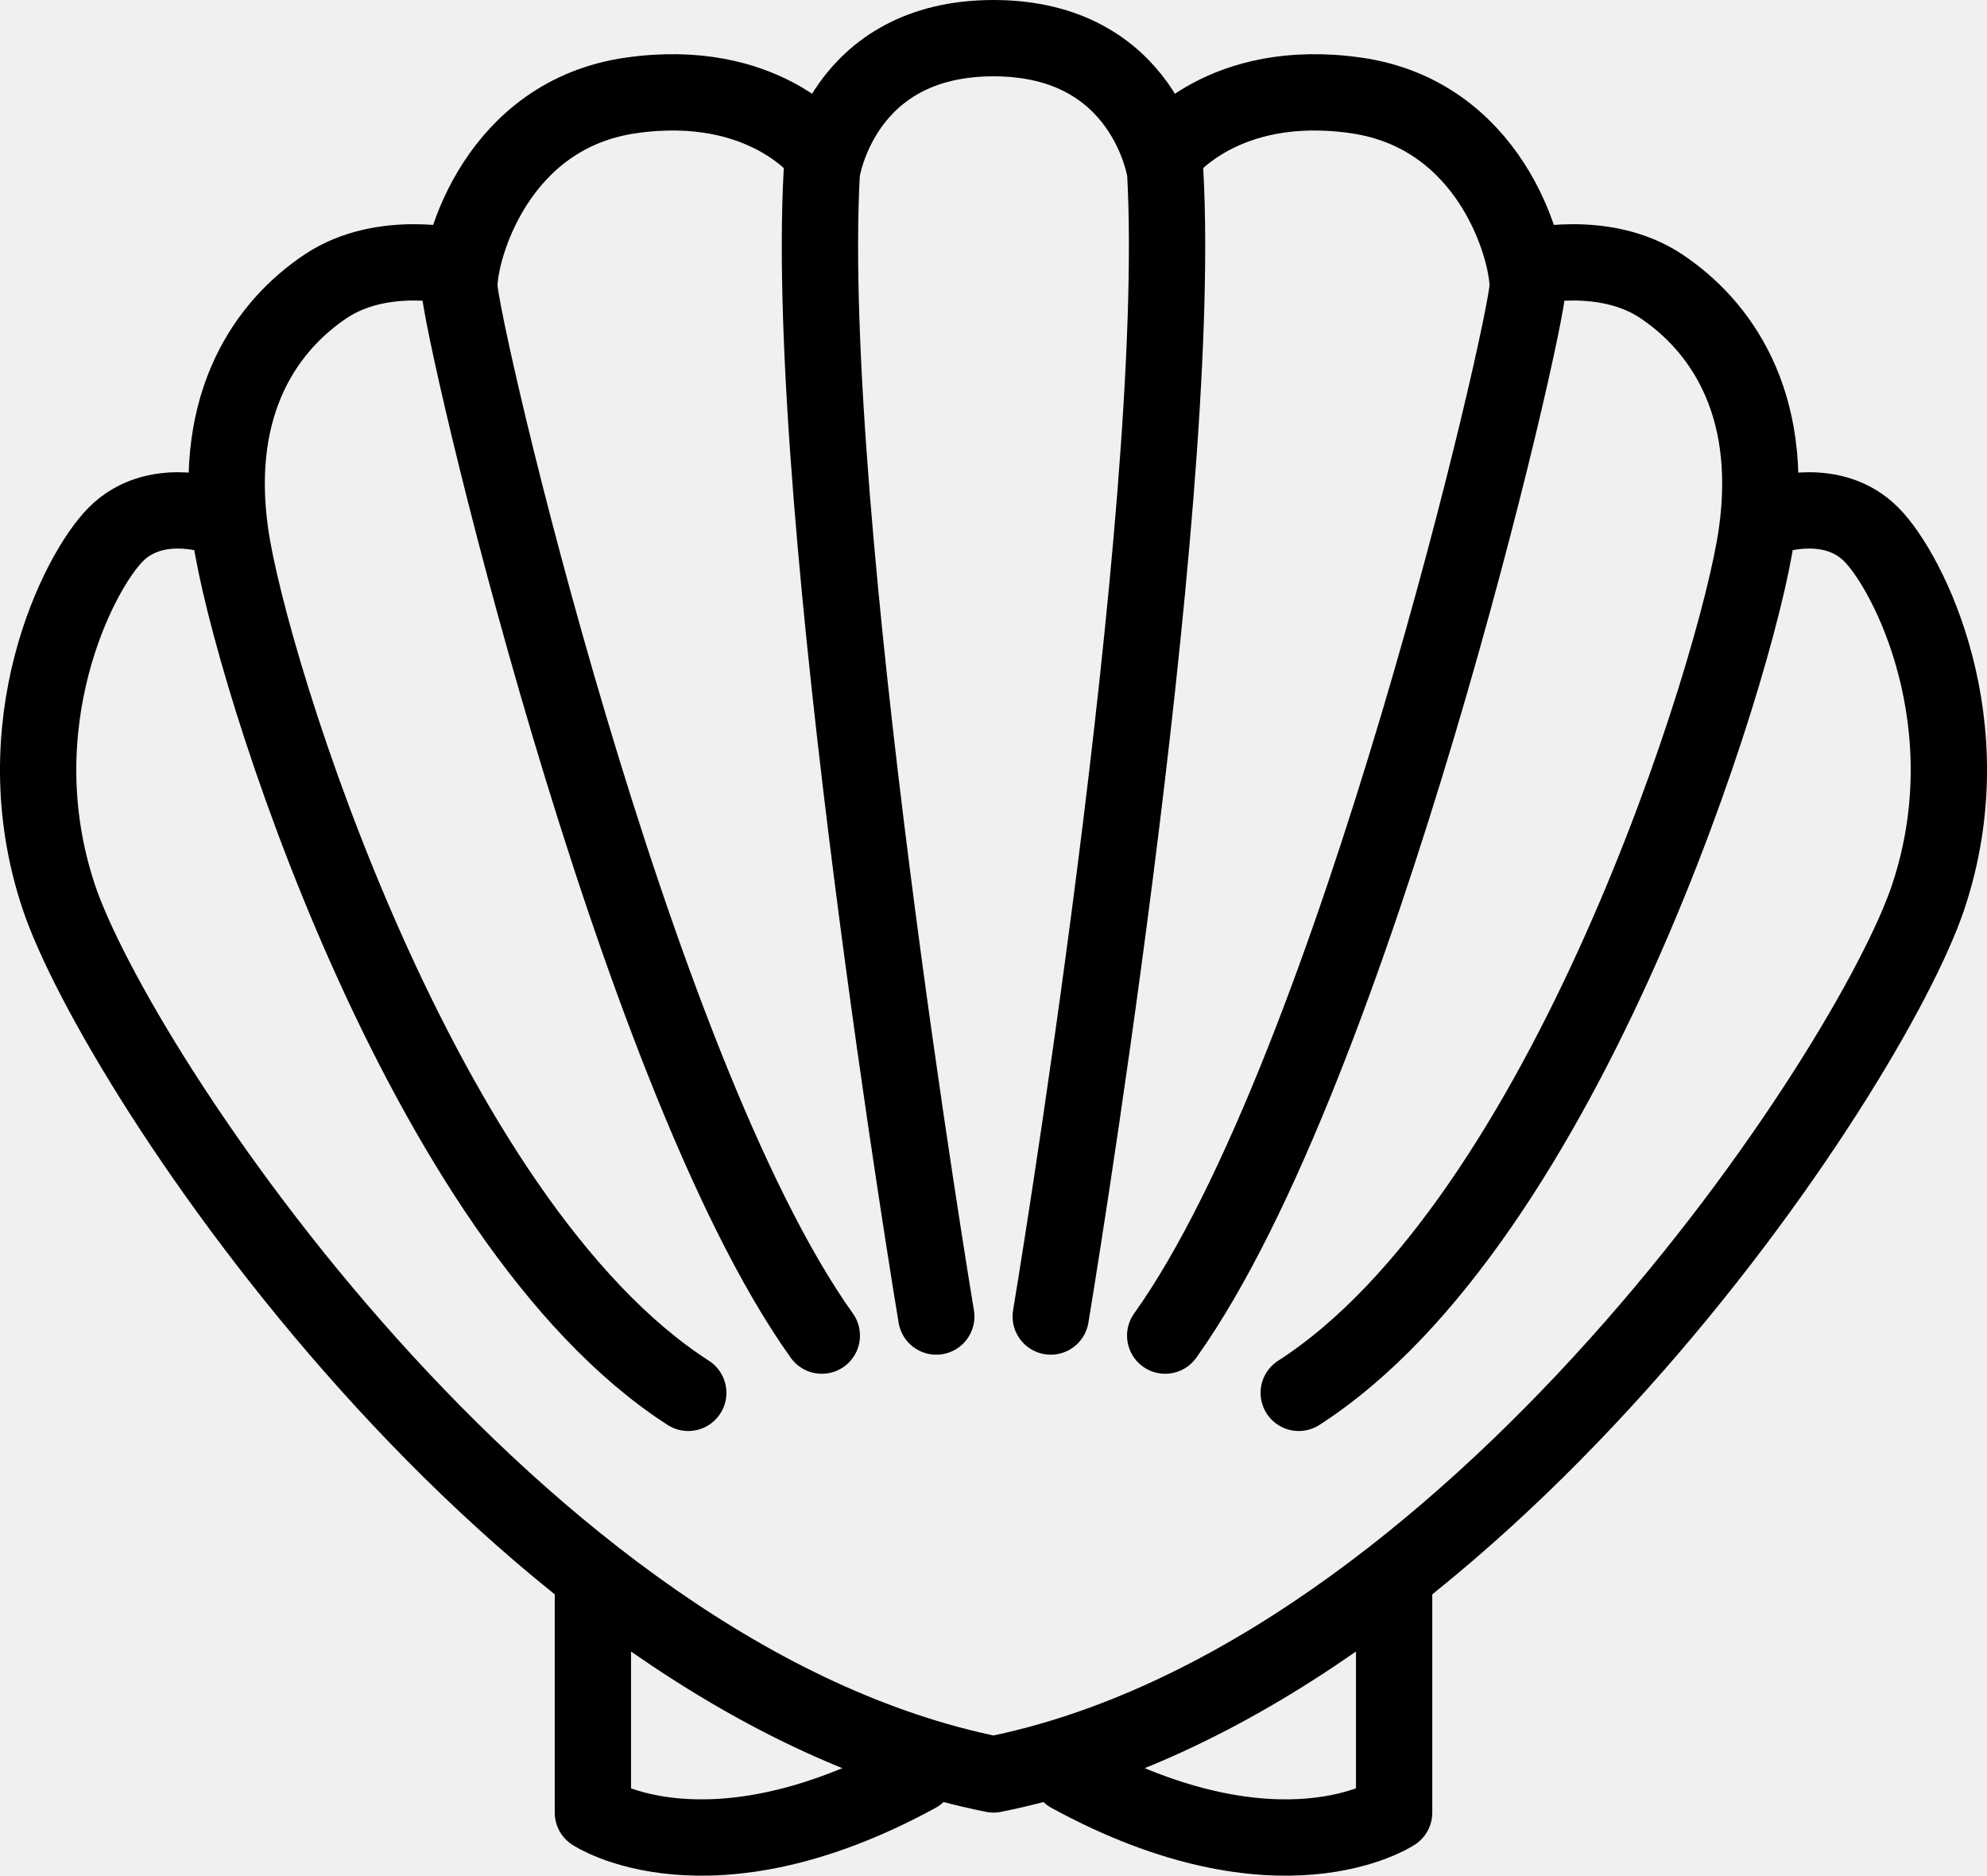
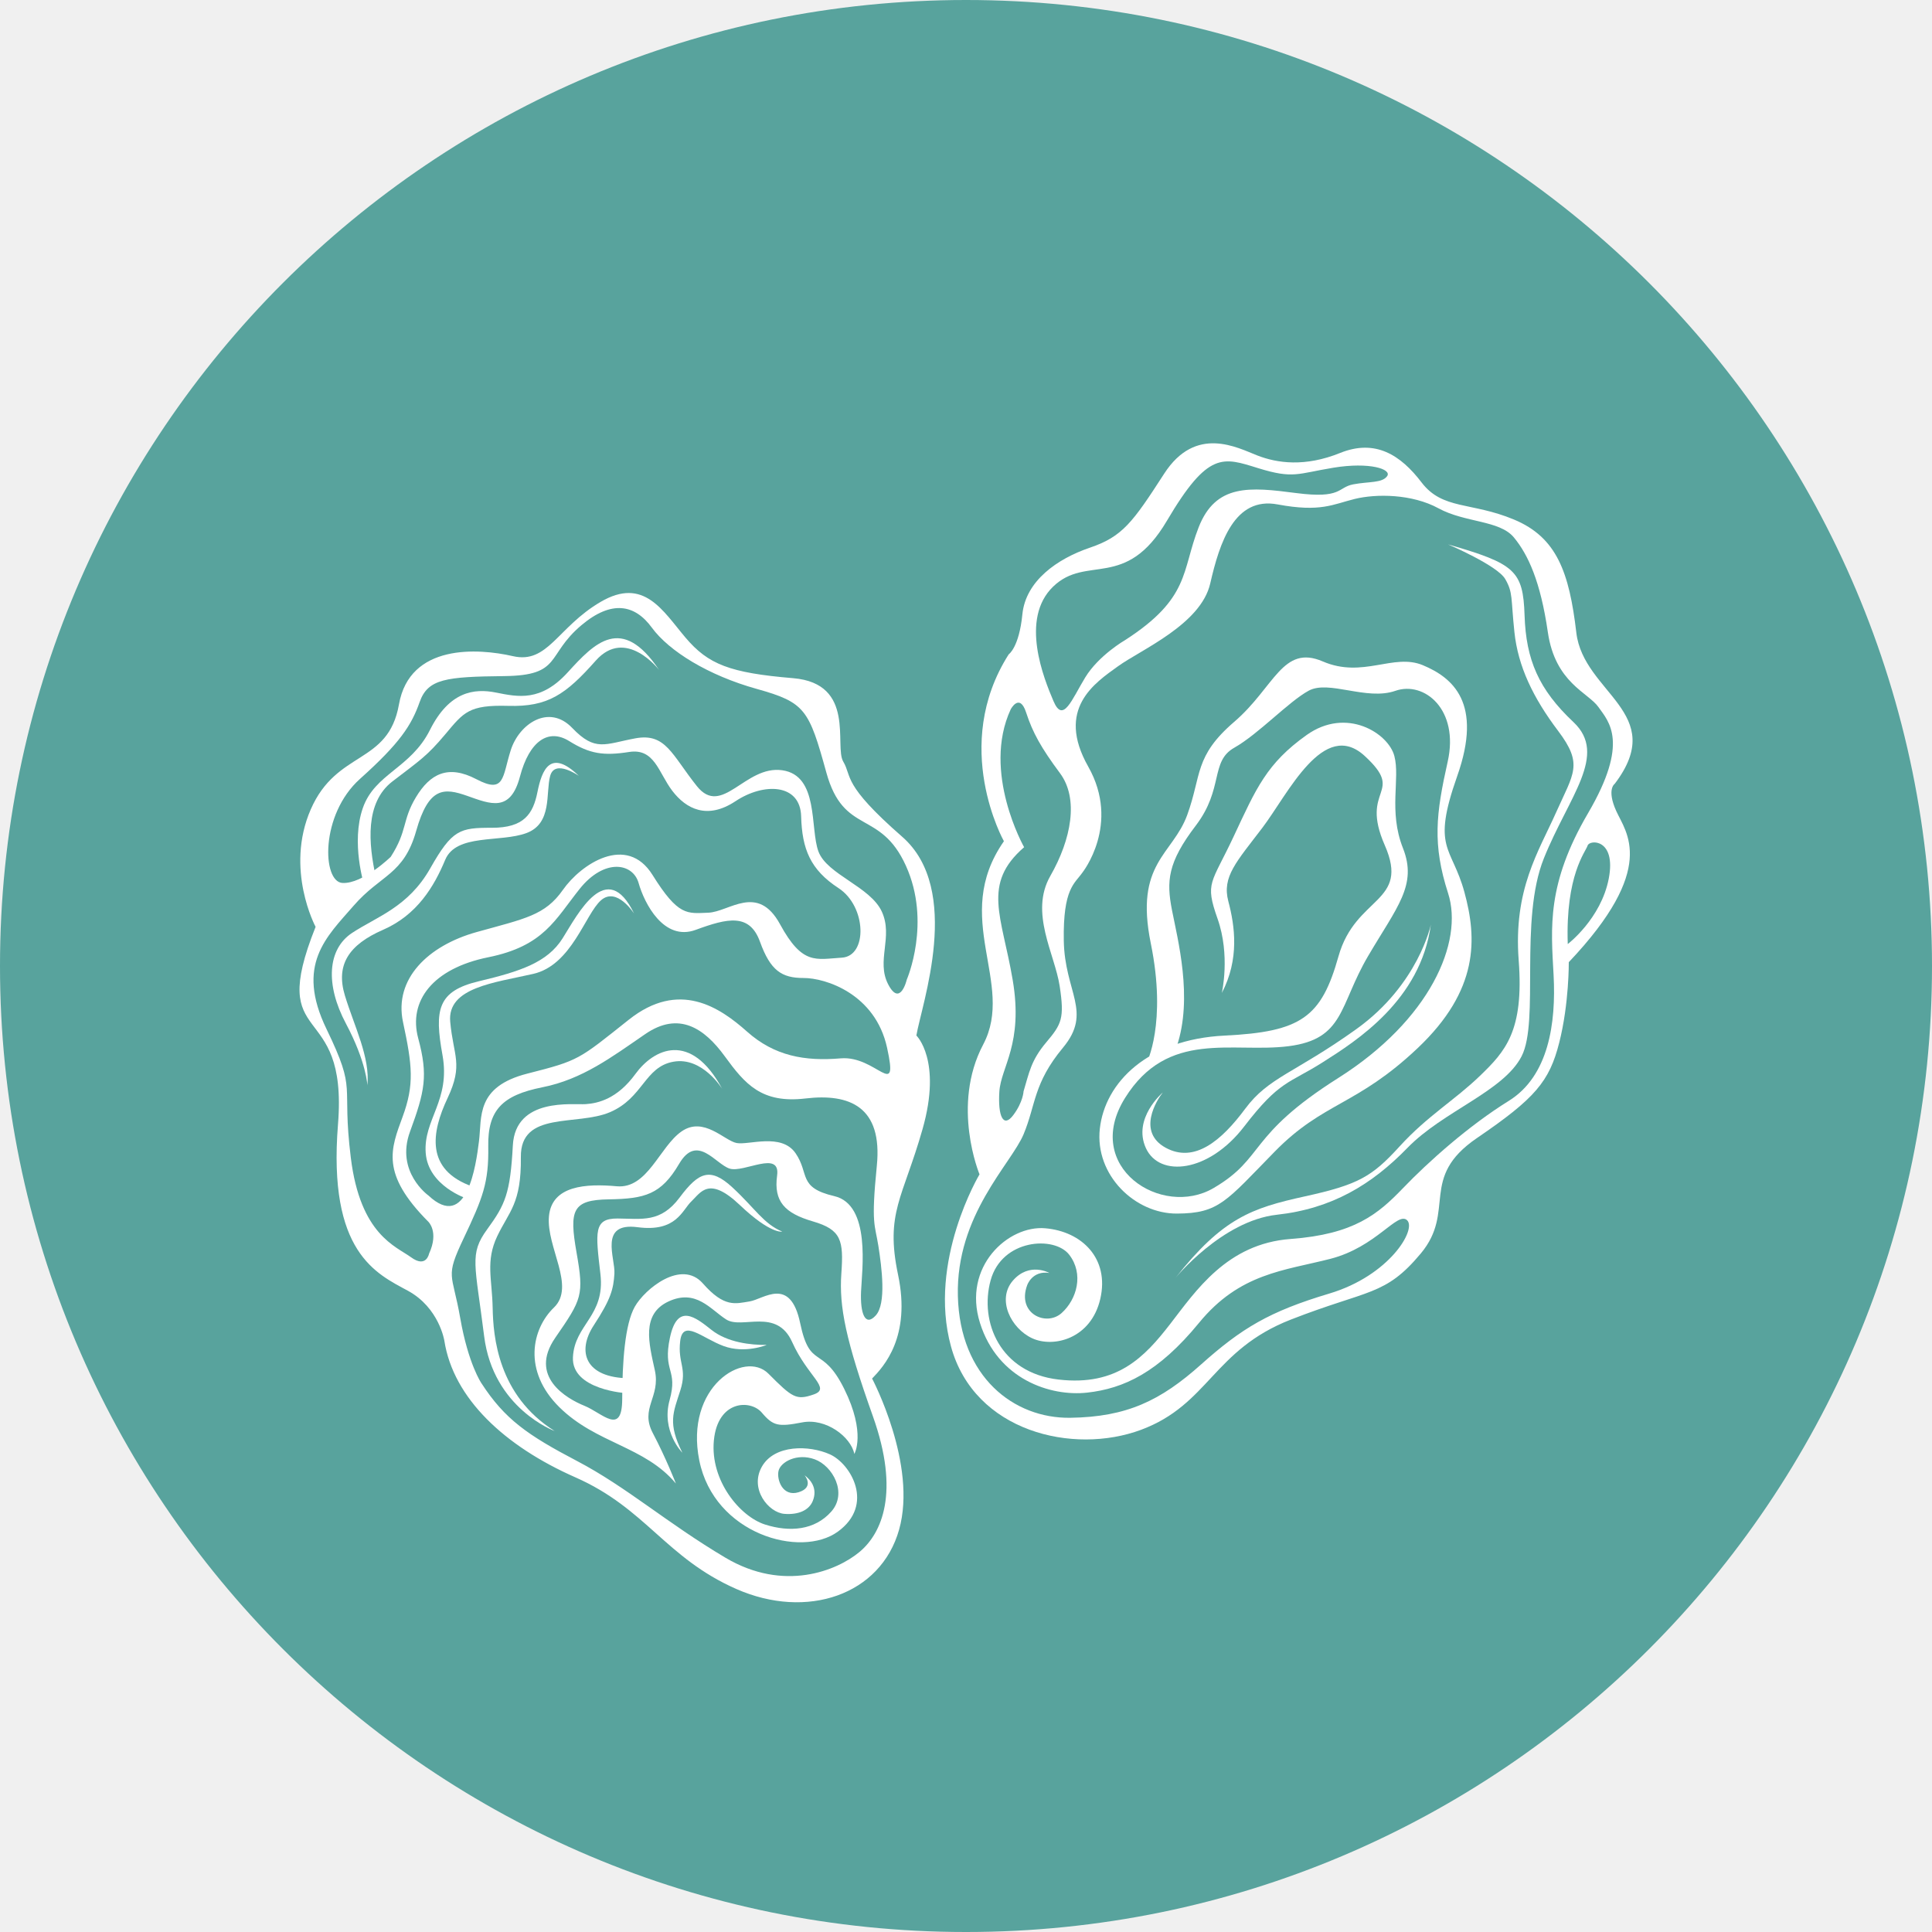
- <svg xmlns="http://www.w3.org/2000/svg" version="1.1" id="svg3719" width="138.874" height="131.073" viewBox="0 0 138.874 131.073">
-   <defs id="defs3723" />
-   <g id="g3727" transform="matrix(1.333333,0,0,-1.333333,-291.2294,604.8187)">
-     <g id="g3729" transform="scale(0.1)">
-       <path d="m 2615,4456.14 c 0,0 -30,40 -100,30 -70,-10 -90,-80 -90,-100 0,-20 90,-410 190,-550" style="fill:none;stroke:#000000;stroke-width:40;stroke-linecap:round;stroke-linejoin:round;stroke-miterlimit:10;stroke-dasharray:none;stroke-opacity:1" id="path4087" />
-       <path d="m 2425,4396.14 c 0,0 -40,10 -70,-10 -30,-20 -60,-60 -50,-130 10,-70 100,-360 240,-450" style="fill:none;stroke:#000000;stroke-width:40;stroke-linecap:round;stroke-linejoin:round;stroke-miterlimit:10;stroke-dasharray:none;stroke-opacity:1" id="path4089" />
-       <path d="m 2495,3706.14 v -120 c 0,0 60,-40 170,20" style="fill:none;stroke:#000000;stroke-width:40;stroke-linecap:round;stroke-linejoin:round;stroke-miterlimit:10;stroke-dasharray:none;stroke-opacity:1" id="path4091" />
-       <path d="m 2735,3846.14 c 0,0 70,420 60,600 0,0 -10,70 -90,70 -80,0 -90,-70 -90,-70 -10,-180 60,-600 60,-600" style="fill:none;stroke:#000000;stroke-width:40;stroke-linecap:round;stroke-linejoin:round;stroke-miterlimit:10;stroke-dasharray:none;stroke-opacity:1" id="path4093" />
-       <path d="m 2795,4456.14 c 0,0 30,40 100,30 70,-10 90,-80 90,-100 0,-20 -90,-410 -190,-550" style="fill:none;stroke:#000000;stroke-width:40;stroke-linecap:round;stroke-linejoin:round;stroke-miterlimit:10;stroke-dasharray:none;stroke-opacity:1" id="path4095" />
-       <path d="m 2985,4396.14 c 0,0 40,10 70,-10 30,-20 60,-60 50,-130 -10,-70 -100,-360 -240,-450" style="fill:none;stroke:#000000;stroke-width:40;stroke-linecap:round;stroke-linejoin:round;stroke-miterlimit:10;stroke-dasharray:none;stroke-opacity:1" id="path4097" />
-       <path d="m 3115,4266.14 c 0,0 30,10 50,-10 20,-20 60,-100 30,-190 -30,-90 -240,-410 -490,-460 -250,50 -460,370 -490,460 -30,90 10,170 30,190 20,20 50,10 50,10" style="fill:none;stroke:#000000;stroke-width:40;stroke-linecap:round;stroke-linejoin:round;stroke-miterlimit:10;stroke-dasharray:none;stroke-opacity:1" id="path4099" />
-       <path d="m 2915,3706.14 v -120 c 0,0 -60,-40 -170,20" style="fill:none;stroke:#000000;stroke-width:40;stroke-linecap:round;stroke-linejoin:round;stroke-miterlimit:10;stroke-dasharray:none;stroke-opacity:1" id="path4101" />
-     </g>
+ <svg xmlns="http://www.w3.org/2000/svg" width="500" zoomAndPan="magnify" viewBox="0 0 375 375" height="500" preserveAspectRatio="xMidYMid meet" version="1.0">
+   <defs>
+     <clipPath id="b94e909710">
+       <path d="M 187.5 0 C 83.945 0 0 83.945 0 187.5 C 0 291.055 83.945 375 187.5 375 C 291.055 375 375 291.055 375 187.5 C 375 83.945 291.055 0 187.5 0 Z M 187.5 0 " clip-rule="nonzero" />
+     </clipPath>
+     <clipPath id="86446c59c5">
+       <path d="M 58.133 115 L 181.633 115 L 181.633 311 L 58.133 311 Z M 58.133 115 " clip-rule="nonzero" />
+     </clipPath>
+     <clipPath id="ce8a035da0">
+       <path d="M 183.25 86.047 L 316.879 86.047 L 316.879 279.836 L 183.25 279.836 Z M 183.25 86.047 " clip-rule="nonzero" />
+     </clipPath>
+   </defs>
+   <g clip-path="url(#b94e909710)">
+     <rect x="-37.5" width="450" fill="#58a39d" y="-37.5" height="450" fill-opacity="1" />
  </g>
+   <g clip-path="url(#86446c59c5)">
+     <path fill="#ffffff" d="M 172.383 191.035 C 170.035 186.484 173.406 181.855 171.168 176.961 C 168.93 172.07 160.547 169.773 158.863 165.285 C 157.18 160.793 159.012 150.508 151.812 149.504 C 144.613 148.5 140.148 158.707 135.262 152.586 C 130.379 146.469 129.223 142.223 123.332 143.309 C 117.445 144.395 115.566 145.996 111.066 141.293 C 106.566 136.59 100.781 140.445 99.133 145.621 C 97.484 150.797 98.012 154.156 92.48 151.25 C 86.949 148.348 83.473 150.203 80.742 154.727 C 78.008 159.254 79.133 161.207 75.84 166.312 C 75.84 166.312 70.438 171.582 66.477 171.383 C 62.516 171.184 62.113 158.137 69.871 151.184 C 77.629 144.234 79.871 140.766 81.457 136.258 C 83.047 131.746 86.59 131.355 97.867 131.23 C 109.145 131.105 105.914 127.184 112.863 121.344 C 118.68 116.453 123.195 117.27 126.527 121.828 C 129.863 126.387 137.477 131.098 146.891 133.719 C 156.305 136.344 157.012 137.711 160.398 149.965 C 163.785 162.219 170.836 157.016 175.832 168.035 C 180.828 179.055 176.008 190.137 176.008 190.137 C 176.008 190.137 174.73 195.582 172.383 191.035 Z M 163.168 205.426 C 156.219 206.02 150.324 204.977 145 200.234 C 139.676 195.496 131.801 190.172 122.043 197.93 C 112.281 205.684 112.465 205.82 102.387 208.379 C 92.305 210.941 93.551 216.812 92.973 221.488 C 92.391 226.172 90.641 239.066 83.156 232.043 C 83.156 232.043 76.711 227.477 79.582 219.652 C 82.453 211.828 83.125 208.77 81.176 201.535 C 79.227 194.301 83.973 187.988 94.766 185.805 C 105.559 183.625 107.715 178.535 112.508 172.539 C 117.301 166.543 122.852 167.477 123.957 171.402 C 125.062 175.328 128.844 182.77 135.039 180.484 C 141.23 178.207 145.496 177.211 147.516 182.797 C 149.531 188.379 151.727 189.84 155.98 189.828 C 160.238 189.82 169.891 192.898 172.18 203.359 C 174.465 213.816 170.113 204.828 163.168 205.426 Z M 170.191 226.285 C 169.039 237.777 169.84 237.652 170.488 241.812 C 171.137 245.973 172.078 253.035 169.98 255.332 C 167.883 257.629 166.953 254.824 167.129 250.699 C 167.301 246.57 169.082 233.836 161.941 232.168 C 154.805 230.5 157.168 227.836 154.418 223.84 C 151.664 219.844 145.336 222.309 142.973 221.859 C 140.613 221.41 136.59 216.633 132.305 219.598 C 128.02 222.562 125.703 230.793 119.719 230.254 C 113.742 229.715 107.09 230.098 106.551 236.086 C 106.012 242.07 111.785 249.688 107.516 253.797 C 103.246 257.91 101.406 266.062 108.574 273.137 C 115.734 280.211 125.148 280.707 131.191 287.953 C 131.191 287.953 129.273 283.012 126.715 278.168 C 124.156 273.32 128.25 271.207 127.105 265.977 C 125.957 260.746 124.422 255.086 129.766 252.609 C 135.109 250.137 137.863 254.133 140.953 256.105 C 144.047 258.082 150.738 253.754 153.758 260.496 C 156.777 267.234 161.379 269.461 157.965 270.652 C 154.547 271.844 153.809 271.305 149.148 266.625 C 144.484 261.945 132.844 269.176 135.734 283.477 C 138.621 297.773 155.41 302.523 162.617 297.297 C 169.824 292.07 165.145 284.117 161.094 282.293 C 157.039 280.469 150.312 280.375 147.875 284.688 C 145.438 289.004 149.172 293.605 152.254 293.84 C 155.07 294.055 157.047 293.09 157.758 291.34 C 158.77 288.84 157.266 287.152 156.16 286.344 C 156.16 286.344 158.156 288.652 155.035 289.633 C 151.91 290.613 150.723 287.195 151.113 285.496 C 151.504 283.793 154.66 281.988 158.129 283.25 C 161.602 284.508 164.555 289.781 161.352 293.398 C 158.152 297.012 153.305 297.445 148.48 295.906 C 143.656 294.363 137.82 287.41 138.562 279.59 C 139.309 271.773 145.664 271.594 147.875 274.199 C 150.082 276.805 151.094 276.973 155.699 276.086 C 160.312 275.203 165.145 278.875 165.828 282.207 C 165.828 282.207 168.156 278.238 163.855 269.566 C 159.551 260.898 157.238 266.012 155.309 256.809 C 153.383 247.605 148.203 252.184 145.484 252.609 C 142.766 253.035 140.602 253.867 136.422 249.109 C 132.238 244.359 125.133 250.223 123.211 253.637 C 121.289 257.051 120.789 264.344 120.77 271.555 C 120.75 278.773 116.938 274.285 113.441 272.867 C 109.945 271.449 102.566 267.195 107.777 259.66 C 112.984 252.125 113.363 251.41 111.906 243.113 C 110.445 234.82 111.129 232.906 118.152 232.793 C 125.176 232.68 128.324 231.859 131.816 225.902 C 135.305 219.945 138.863 225.945 141.621 226.824 C 144.379 227.703 151.527 223.145 150.836 228.172 C 150.148 233.195 152.305 235.477 157.797 237.078 C 163.285 238.68 163.773 240.734 163.305 247.199 C 162.844 253.664 164.188 260.172 169.438 274.922 C 174.691 289.672 171.18 297.598 166.836 301.227 C 162.488 304.859 152.18 309.094 140.809 302.352 C 129.438 295.605 121.637 288.633 112.004 283.582 C 102.371 278.535 97.961 275.457 93.43 268.461 C 93.43 268.461 90.887 264.762 89.328 255.828 C 87.77 246.891 86.32 248.102 90.016 240.312 C 93.711 232.52 94.887 229.551 94.77 222.52 C 94.652 215.492 97.477 212.59 105.258 211.043 C 113.039 209.5 118.75 205.164 125.258 200.703 C 131.766 196.242 136.707 199.566 140.668 205.012 C 144.633 210.457 147.836 214.215 156.359 213.211 C 164.883 212.203 171.348 214.797 170.191 226.285 Z M 83.281 243.332 C 83.281 243.332 82.746 246.199 79.793 244.043 C 76.836 241.883 69.941 239.684 68.094 224.73 C 66.25 209.773 69.418 212.227 63.375 199.734 C 57.328 187.238 63.363 181.871 68.641 175.797 C 73.914 169.727 78.355 169.852 80.781 161.277 C 83.211 152.703 86.188 152.891 90.691 154.48 C 95.199 156.07 99.062 157.758 100.918 150.75 C 102.77 143.738 106.488 141.355 110.48 143.844 C 114.473 146.332 117.156 146.734 122.113 145.957 C 127.066 145.184 127.816 149.984 130.492 153.496 C 133.172 157.012 137.273 159.156 142.762 155.512 C 148.254 151.867 155.324 152.07 155.5 158.434 C 155.676 164.801 157.285 168.809 162.754 172.379 C 168.227 175.949 168.422 185.59 163.391 185.883 C 158.359 186.18 155.766 187.406 151.406 179.398 C 147.043 171.395 141.535 177.012 137.465 177.156 C 133.391 177.301 131.684 177.898 126.656 169.832 C 121.633 161.77 112.742 167.75 109.262 172.719 C 105.777 177.691 101.941 178.289 92.527 180.91 C 83.113 183.531 76.426 189.988 78.227 198.391 C 80.031 206.797 80.449 210.504 78.148 216.762 C 75.852 223.023 73.812 227.766 83.133 237.129 C 83.133 237.129 85.238 239.09 83.281 243.332 Z M 175.117 162.414 C 163.355 152.125 165.445 150.812 163.668 147.812 C 161.887 144.816 166.211 132.664 153.934 131.633 C 141.656 130.605 137.469 128.969 133.055 123.758 C 128.637 118.547 124.98 111.91 116.578 116.828 C 108.176 121.75 106.348 128.922 99.555 127.359 C 92.762 125.801 79.523 124.922 77.438 136.723 C 75.348 148.523 65.379 145.492 60.316 157.105 C 55.254 168.715 61.258 179.902 61.258 179.902 C 51.602 204.035 67.613 193.332 65.605 218.234 C 63.602 243.133 73.082 247.223 79.168 250.531 C 85.254 253.84 86.25 260.242 86.25 260.242 C 88 271.441 97.961 280.699 111.68 286.75 C 125.398 292.797 129.184 302.363 142.902 308.414 C 156.621 314.461 170.926 309.602 174.512 296.914 C 178.098 284.219 169.273 267.574 169.273 267.574 C 171.531 265.25 176.855 259.5 174.316 247.441 C 171.777 235.383 175.262 232.543 179.066 219.16 C 182.875 205.781 177.867 200.992 177.867 200.992 C 178.887 194.934 186.875 172.703 175.117 162.414 " fill-opacity="1" fill-rule="nonzero" />
+   </g>
+   <path fill="#ffffff" d="M 70.684 171.762 C 70.684 171.762 68.09 163.539 70.426 156.836 C 72.762 150.129 79.707 149.152 83.453 141.684 C 87.199 134.211 92.012 133.566 96.293 134.43 C 100.574 135.285 104.98 136.238 110.199 130.5 C 115.418 124.77 120.668 119.25 127.918 130.023 C 127.918 130.023 121.477 121.637 115.629 128.234 C 109.785 134.828 106.336 137.227 98.66 137.008 C 90.984 136.789 90.012 138.25 86.422 142.531 C 82.832 146.805 81.531 147.555 76.172 151.672 C 70.809 155.789 71.508 163.766 72.969 170.312 L 70.684 171.762 " fill-opacity="1" fill-rule="nonzero" />
+   <path fill="#ffffff" d="M 71.305 210.676 C 71.305 210.676 71.156 206.219 67.133 198.652 C 63.113 191.09 63.574 184.242 68.32 181.094 C 73.07 177.945 79.223 176.109 83.504 168.555 C 87.781 161.004 89.254 160.66 95.48 160.672 C 101.703 160.68 103.469 158 104.324 153.715 C 105.184 149.426 106.824 145.238 112.355 150.598 C 112.355 150.598 107.691 147.285 106.789 150.598 C 105.883 153.906 107.246 159.812 102.191 161.695 C 97.137 163.582 88.555 161.754 86.41 166.898 C 84.266 172.043 80.984 177.582 74.34 180.48 C 67.695 183.379 65.137 187.273 66.941 193.219 C 68.742 199.168 71.875 205.234 71.305 210.676 " fill-opacity="1" fill-rule="nonzero" />
+   <path fill="#ffffff" d="M 90.676 232.668 C 90.676 232.668 83.094 230.246 82.629 223.766 C 82.16 217.281 87.48 213.609 85.887 204.789 C 84.289 195.969 84.93 192.371 92.93 190.465 C 100.926 188.555 106.227 186.852 109.203 182.125 C 112.176 177.398 117.766 166.359 123.082 177.332 C 123.082 177.332 119.746 172.062 116.672 174.727 C 113.594 177.395 110.992 187.309 103.512 189.027 C 96.031 190.746 86.781 191.645 87.387 198.324 C 87.992 205.004 89.98 206.551 86.867 213.156 C 83.75 219.766 82.488 227.066 91.73 230.316 L 90.676 232.668 " fill-opacity="1" fill-rule="nonzero" />
+   <path fill="#ffffff" d="M 107.656 277.762 C 107.656 277.762 95.73 273.398 93.973 259.359 C 92.219 245.32 91.047 243.43 94.555 238.617 C 98.062 233.805 99.039 231.688 99.543 222.32 C 100.043 212.953 111.199 214.484 113.684 214.312 C 116.168 214.145 119.848 213.242 123.355 208.43 C 126.859 203.621 134.043 199.98 140.188 211.367 C 140.188 211.367 136.367 205.082 130.734 206.074 C 125.105 207.062 124.852 213.113 118.402 215.871 C 111.957 218.629 100.992 215.539 101.098 224.59 C 101.203 233.641 98.812 235.109 96.512 239.949 C 94.211 244.789 95.523 248.301 95.625 253.855 C 95.73 259.414 96.645 270.855 107.656 277.762 " fill-opacity="1" fill-rule="nonzero" />
+   <path fill="#ffffff" d="M 121.688 270.43 C 121.688 270.43 110.891 269.824 111.207 263.438 C 111.516 257.051 117.492 255.461 116.543 247.305 C 115.598 239.148 115.18 236.48 119.879 236.512 C 124.582 236.543 128.207 237.395 131.91 232.445 C 135.609 227.492 137.855 226.484 142.195 230.508 C 146.535 234.523 148.207 237.539 151.828 239.051 C 151.828 239.051 149.621 239.613 143.598 233.895 C 137.57 228.172 136.016 231.473 134.207 233.176 C 132.398 234.879 131.324 239.199 123.746 238.199 C 116.168 237.199 119.449 244.227 119.258 247.207 C 119.07 250.188 118.605 252.117 115.258 257.23 C 111.906 262.348 113.574 267.438 122.105 267.523 L 121.688 270.43 " fill-opacity="1" fill-rule="nonzero" />
+   <path fill="#ffffff" d="M 132.441 281.969 C 132.441 281.969 128.297 277.812 129.973 271.758 C 131.645 265.703 128.59 266.398 130.039 259.617 C 131.488 252.836 134.992 255.672 138.105 258.137 C 141.219 260.598 145.77 261.086 148.82 261.047 C 148.82 261.047 144.617 262.801 140.449 261.266 C 136.281 259.734 132.551 255.945 132.027 260.289 C 131.504 264.633 133.441 265.504 132.051 269.875 C 130.66 274.242 129.574 276.191 132.441 281.969 " fill-opacity="1" fill-rule="nonzero" />
+   <g clip-path="url(#ce8a035da0)">
+     <path fill="#ffffff" d="M 292.844 213.684 C 285.078 218.496 277.195 225.539 272.332 230.609 C 267.461 235.676 262.836 239.574 250.5 240.484 C 238.168 241.398 232.105 250.559 227.129 256.992 C 222.148 263.422 216.812 269.086 205.457 267.77 C 194.109 266.453 190.082 256.586 192.273 248.531 C 194.465 240.477 204.664 239.816 207.535 243.543 C 210.406 247.262 209.039 252.188 206.055 254.867 C 203.066 257.547 197.355 254.969 199.363 249.484 C 199.363 249.484 200.316 246.559 203.68 247.082 C 203.68 247.082 199.797 244.887 196.605 248.562 C 193.414 252.242 196.234 257.863 200.355 259.762 C 204.473 261.66 211.781 259.879 213.57 252.09 C 215.359 244.297 210.031 239.023 202.875 238.406 C 195.715 237.785 186.762 245.824 190.215 256.789 C 193.668 267.75 203.902 271.094 211.004 270.309 C 218.105 269.527 224.828 266.41 232.727 256.766 C 240.625 247.117 249.227 246.645 258.203 244.344 C 267.184 242.043 271.23 235.07 273.117 236.848 C 275.004 238.629 269.676 247.598 258.02 251.078 C 246.367 254.562 241.016 257.793 233.133 264.836 C 225.254 271.883 218.699 275.035 207.738 275.191 C 196.777 275.344 186.305 267.262 185.922 251.551 C 185.535 235.844 196.27 225.918 198.676 220.164 C 201.082 214.414 200.547 210.309 206.328 203.348 C 212.109 196.387 206.637 192.645 206.48 182.539 C 206.32 172.434 208.594 171.52 210.074 169.395 C 210.074 169.395 217.57 160.012 211.223 148.793 C 204.875 137.574 212.508 132.562 216.996 129.328 C 221.484 126.09 233.082 121.207 234.906 113.25 C 236.727 105.293 239.625 96.344 247.977 97.906 C 256.328 99.469 258.738 97.883 262.941 96.848 C 267.148 95.812 274.078 95.863 279.223 98.668 C 284.363 101.473 291.062 100.953 293.84 104.309 C 296.613 107.664 299.008 112.852 300.434 122.699 C 301.863 132.547 308.246 134.395 310.258 137.242 C 312.27 140.094 316.305 144.059 308.242 157.836 C 300.176 171.621 301.051 179.961 301.551 189.27 C 302.047 198.578 300.605 208.871 292.844 213.684 Z M 196.562 190.203 C 194.453 177.781 190.535 171.586 198.781 164.441 C 198.781 164.441 190.523 149.875 196.18 137.676 C 196.18 137.676 197.902 134.391 199.172 138.301 C 200.445 142.211 202.09 145.16 205.75 150.086 C 209.414 155.016 207.957 162.875 203.871 170.016 C 199.789 177.156 204.727 185.129 205.684 191.406 C 206.637 197.68 206.062 198.777 203.07 202.324 C 200.082 205.871 199.762 208.234 198.672 211.828 C 198.672 211.828 198.59 213.898 196.672 216.449 C 194.754 219.004 193.672 216.695 193.973 211.895 C 194.273 207.094 198.672 202.625 196.562 190.203 Z M 204.414 113.859 C 210.922 107.574 218.469 114.699 226.496 101.082 C 234.527 87.469 237.383 88.758 244.227 90.875 C 251.078 92.992 251.816 91.93 258.824 90.781 C 265.828 89.633 270.215 91.066 269.238 92.426 C 268.262 93.785 265.734 93.434 262.664 94.012 C 259.594 94.59 260.512 96.863 251.559 95.699 C 242.602 94.531 235.98 93.852 232.652 102.363 C 229.324 110.875 231.02 116.09 218.398 124.234 C 218.398 124.234 213.281 127.168 210.648 131.48 C 208.02 135.797 206.355 140.488 204.488 136.105 C 202.617 131.723 197.906 120.152 204.414 113.859 Z M 312.258 170.539 C 310.758 178.332 304.301 183.242 304.301 183.242 C 303.844 169.832 307.785 165.328 308.152 164.129 C 308.516 162.934 313.758 162.746 312.258 170.539 Z M 313.707 157.41 C 311.805 153.195 313.414 152.141 313.414 152.141 C 323.906 138.344 307.344 134.555 305.965 122.805 C 304.586 111.055 302.168 104.305 293.863 100.844 C 285.559 97.379 280.016 99.004 275.926 93.641 C 271.832 88.273 266.926 85.172 260.109 87.922 C 253.293 90.676 247.898 89.902 244.047 88.406 C 240.195 86.91 232.098 82.449 225.965 91.941 C 219.832 101.434 217.879 104.156 211.535 106.309 C 205.188 108.465 199.094 112.758 198.445 119.223 C 197.801 125.688 195.793 127.004 195.793 127.004 C 184.465 144.797 194.859 163.281 194.859 163.281 C 184.488 178.145 197.125 190.84 190.84 202.734 C 184.559 214.625 190.125 227.941 190.125 227.941 C 190.125 227.941 180.039 244.773 184.586 261.348 C 189.125 277.922 208.316 282.43 221.48 277.523 C 234.645 272.617 235.453 262.02 250.555 256.129 C 265.656 250.234 268.848 251.594 275.77 243.305 C 282.691 235.02 275.344 228.629 286.66 220.906 C 297.977 213.188 300.73 209.938 302.652 202.352 C 304.574 194.762 304.5 186.758 304.5 186.758 C 321.824 168.477 315.609 161.625 313.707 157.41 " fill-opacity="1" fill-rule="nonzero" />
+   </g>
+   <path fill="#ffffff" d="M 228.117 248.094 C 228.117 248.094 237.191 236.953 247.844 235.781 C 258.5 234.609 266.227 229.961 273.176 222.809 C 280.125 215.656 291.848 211.84 295.344 205.016 C 298.844 198.188 294.836 178.598 299.672 166.582 C 304.508 154.562 312.16 146.516 305.41 140.164 C 298.66 133.809 296.203 128.09 295.918 119.438 C 295.629 110.781 294.09 109.418 281.074 105.672 C 281.074 105.672 290.641 109.742 292.172 112.406 C 293.699 115.066 293.242 116.016 293.945 122.672 C 294.645 129.328 297.547 135.406 302.449 141.891 C 307.348 148.379 305.438 150.066 302.035 157.695 C 298.633 165.324 293.73 172.641 294.777 186.402 C 295.828 200.164 292.152 204.09 287.27 208.809 C 282.391 213.523 277.07 216.586 271.68 222.496 C 266.289 228.414 263.629 229.941 253.27 232.219 C 242.906 234.492 237.297 236.453 228.117 248.094 " fill-opacity="1" fill-rule="nonzero" />
+   <path fill="#ffffff" d="M 237.156 192.734 C 237.156 192.734 238.844 185.445 236.328 178.324 C 233.816 171.199 235.109 171.645 239.477 162.305 C 243.844 152.969 245.879 148.18 253.613 142.668 C 261.348 137.156 269.473 142.312 270.641 146.727 C 271.809 151.137 269.465 157.422 272.309 164.613 C 275.156 171.805 271.16 176.008 265.527 185.605 C 259.895 195.203 260.98 201.68 250.109 203.066 C 239.234 204.453 226.676 199.762 218.352 213.141 C 210.023 226.52 225.477 236.504 235.547 230.605 C 245.617 224.711 241.984 220.48 259.758 209.238 C 277.531 198 284.137 182.875 281.074 173.379 C 278.012 163.887 278.723 157.957 280.996 147.836 C 283.27 137.715 276.445 132.129 270.836 134.09 C 265.223 136.047 257.922 131.926 254.008 134.066 C 250.094 136.203 244.289 142.465 239.57 145.133 C 234.852 147.797 237.582 153.055 232.098 160.25 C 226.613 167.445 226.387 171.047 227.48 176.656 C 228.57 182.27 231.586 193.66 228.418 203.074 L 222.531 206.367 C 222.531 206.367 226.551 198.695 223.367 183.098 C 220.184 167.5 227.625 165.922 230.445 158.172 C 233.266 150.422 231.762 146.809 239.574 140.098 C 247.383 133.383 248.941 125.023 256.746 128.383 C 264.555 131.742 270.453 126.715 276.199 129.125 C 281.945 131.535 287.875 136.414 282.84 150.648 C 277.805 164.887 281.777 164.148 284.242 173.168 C 286.707 182.191 287.066 192.164 275.191 203.418 C 263.316 214.668 256.895 213.855 247.426 223.523 C 237.961 233.191 236.609 235.516 228.449 235.555 C 220.289 235.598 212.477 228.07 213.477 219.074 C 214.477 210.074 222.797 201.734 237.695 201.008 C 252.594 200.285 256.477 197.445 259.797 185.633 C 263.113 173.816 273.73 175.328 268.781 164.055 C 263.836 152.777 272.922 154.145 264.91 146.75 C 256.902 139.355 250.031 154.078 245.02 160.68 C 240.008 167.277 237.156 170.16 238.418 174.938 C 239.684 179.715 240.602 186.156 237.156 192.734 " fill-opacity="1" fill-rule="nonzero" />
+   <path fill="#ffffff" d="M 225.688 212.059 C 225.688 212.059 219.789 217.086 222.414 222.84 C 225.035 228.598 234.602 227.633 241.5 218.645 C 248.395 209.656 250.156 210.371 256.746 206.184 C 263.344 201.996 275.727 194.148 277.73 179.461 C 277.73 179.461 275.316 191.113 263.293 199.73 C 251.27 208.344 246.27 209.043 241.691 215.211 C 237.113 221.379 231.852 225.844 226.246 222.77 C 220.633 219.691 224.512 213.551 225.688 212.059 " fill-opacity="1" fill-rule="nonzero" />
</svg>
